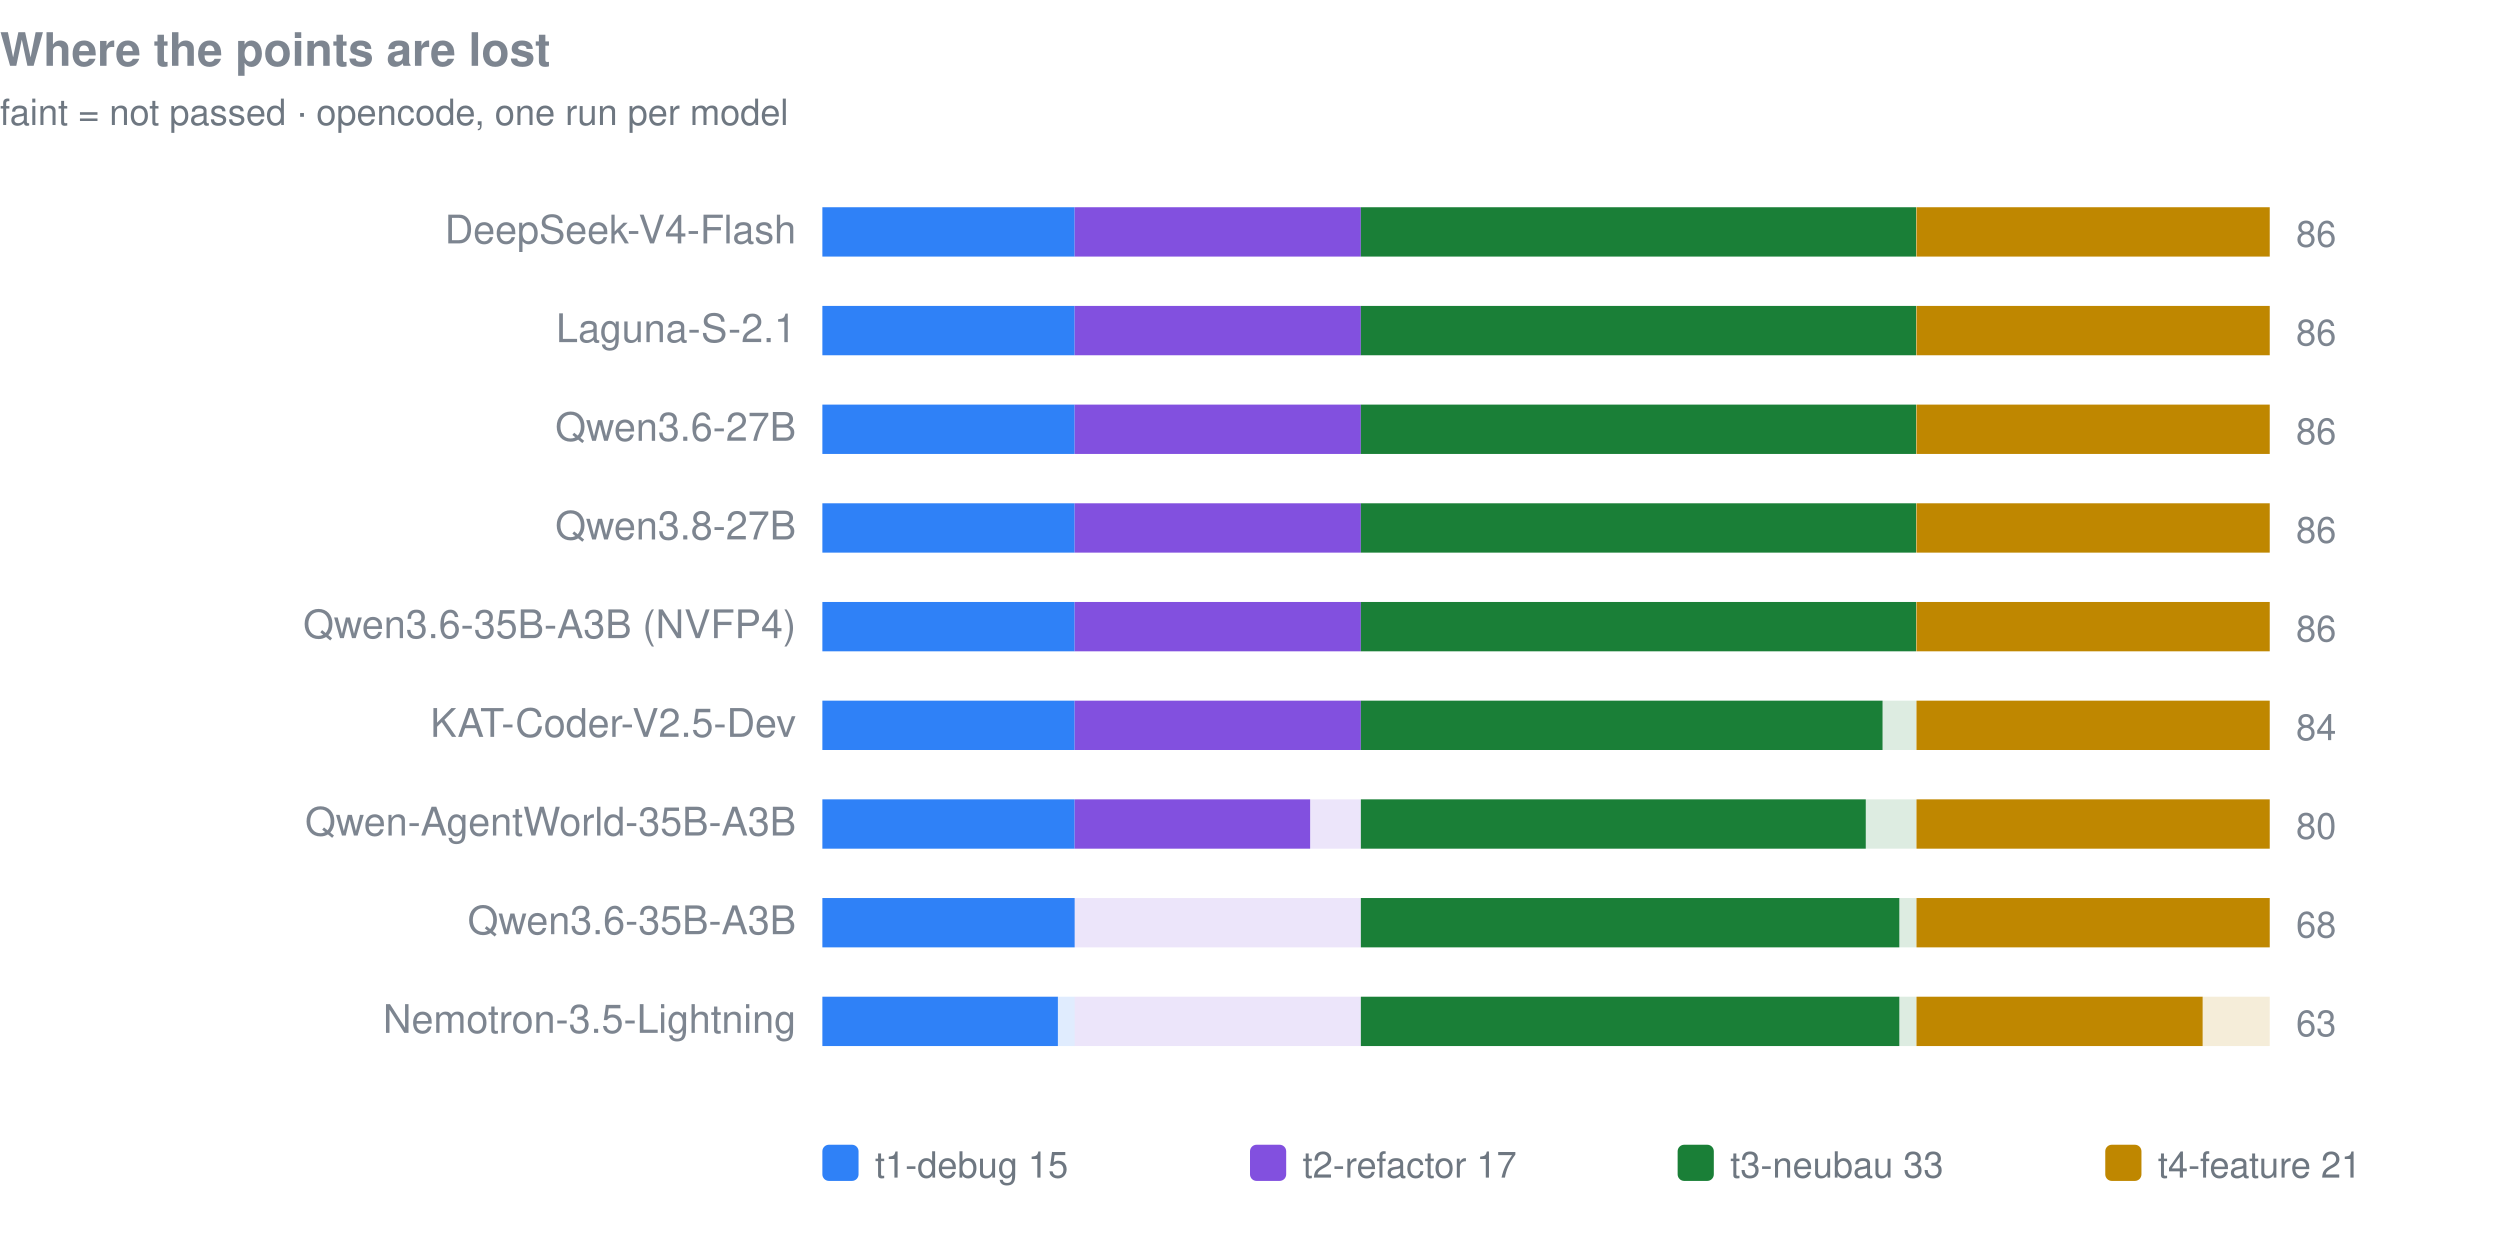
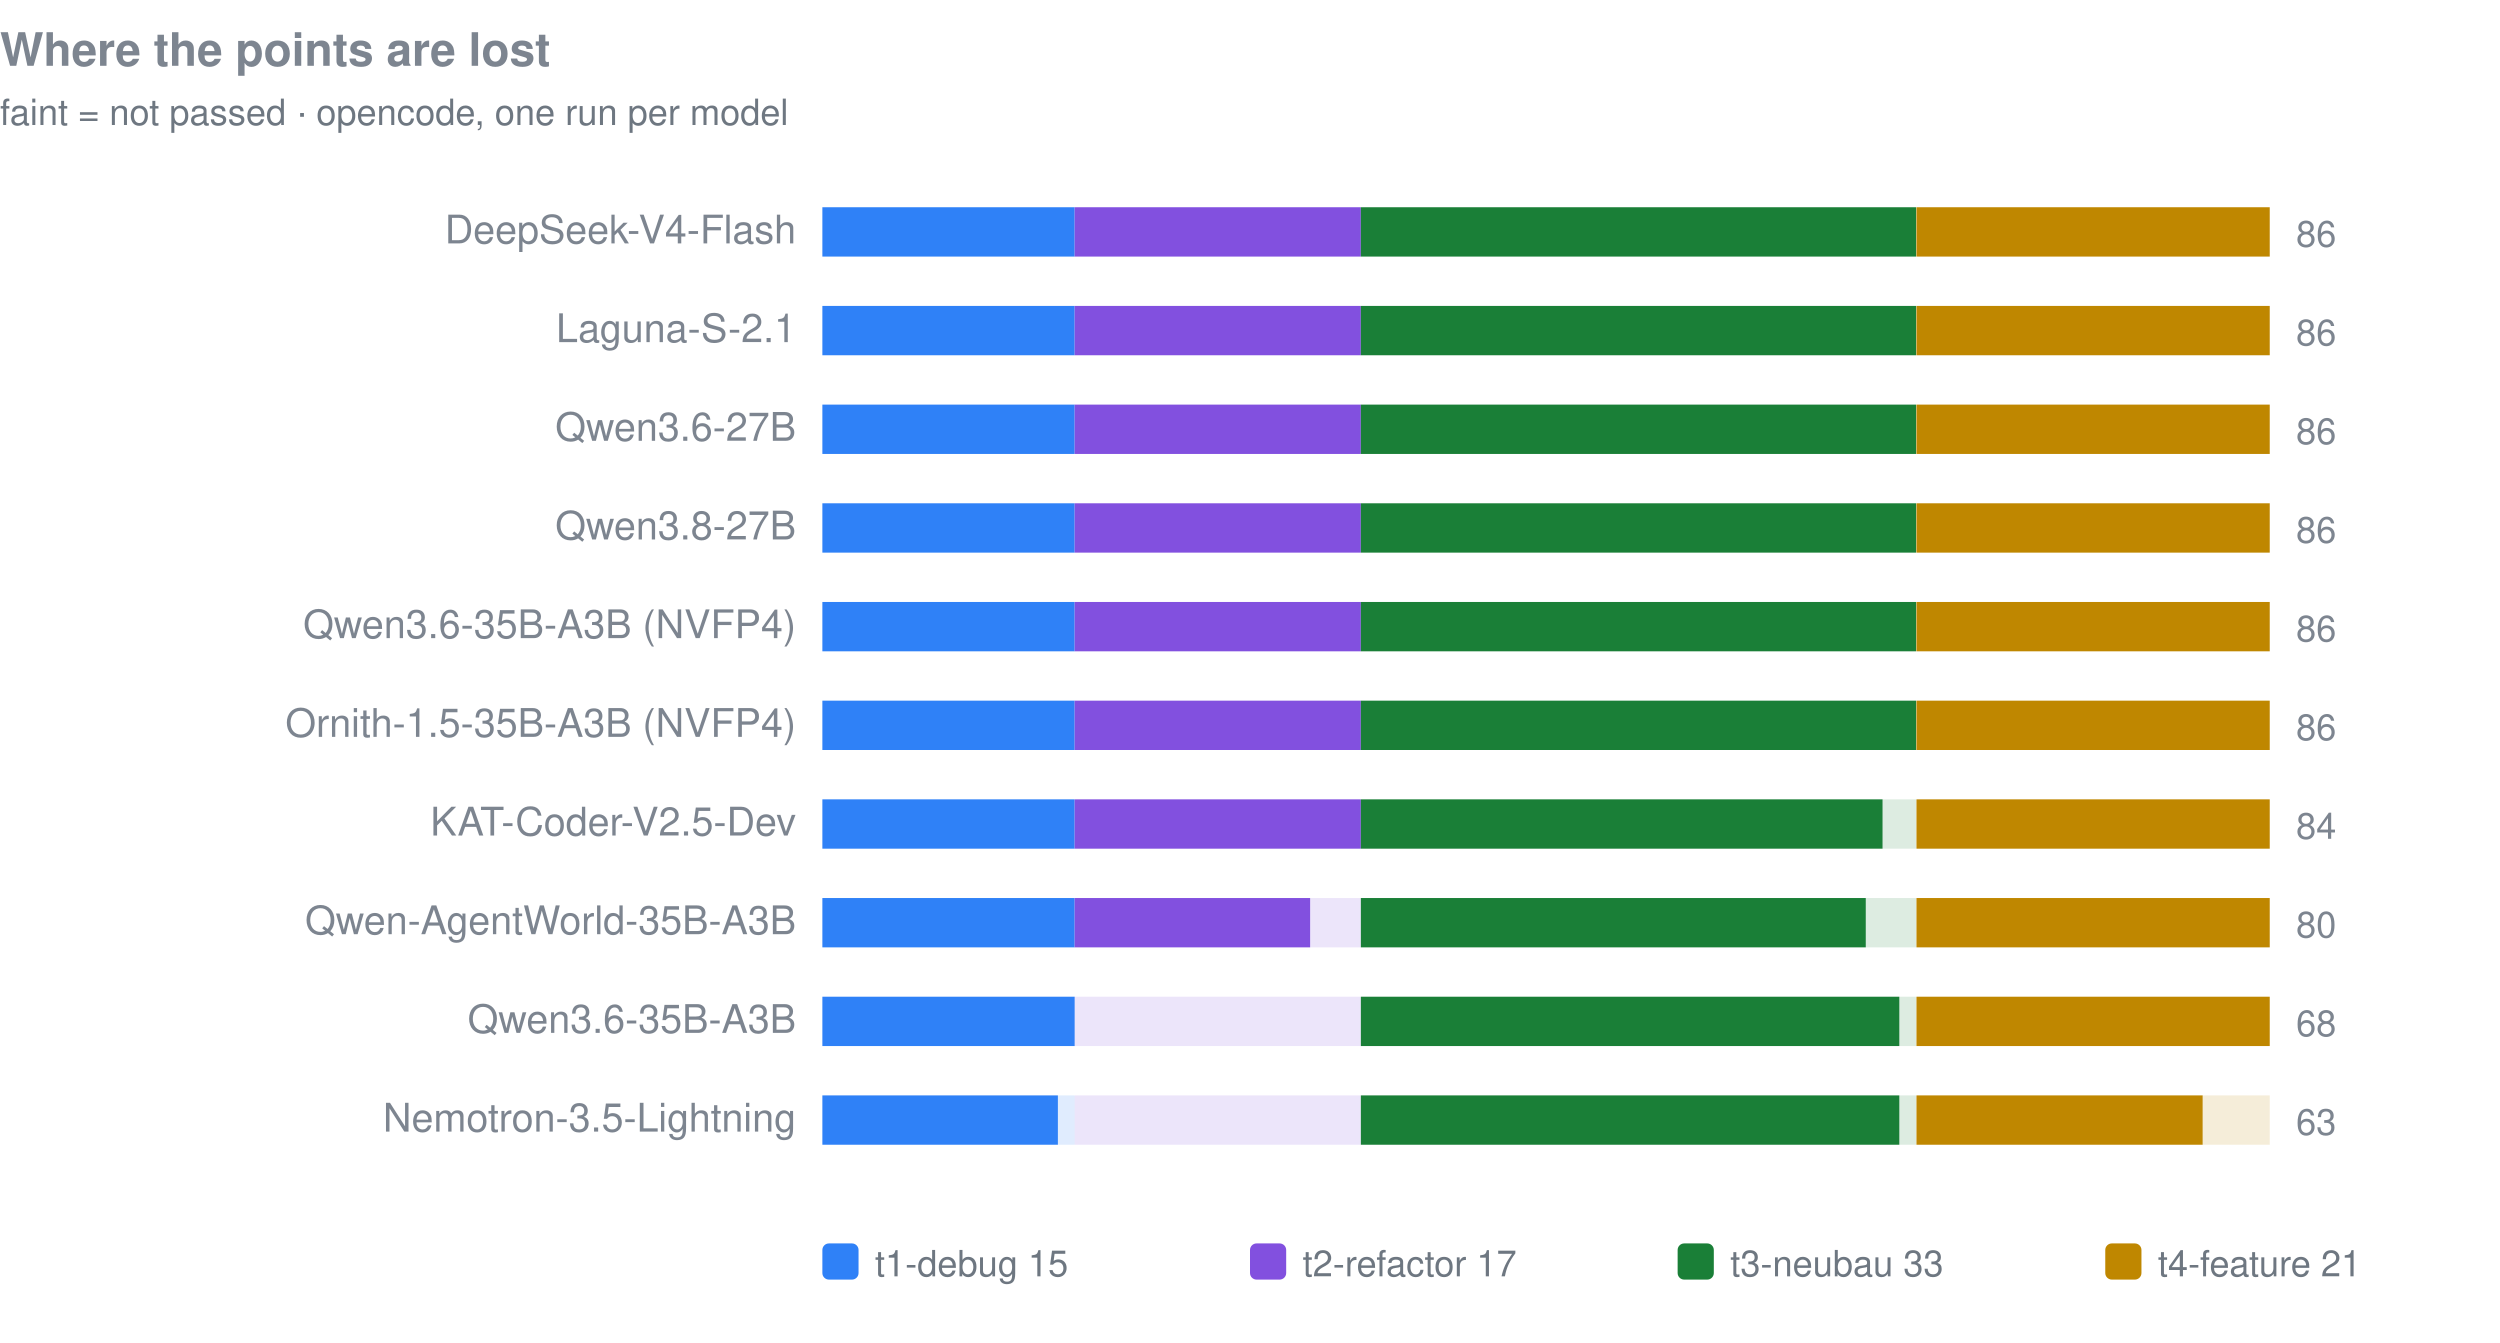
- <svg xmlns="http://www.w3.org/2000/svg" width="760" height="378" viewBox="0 0 760 378" font-family="-apple-system,BlinkMacSystemFont,Segoe UI,Helvetica,Arial,sans-serif">
+ <svg xmlns="http://www.w3.org/2000/svg" width="760" height="408" viewBox="0 0 760 408" font-family="-apple-system,BlinkMacSystemFont,Segoe UI,Helvetica,Arial,sans-serif">
  <text x="0" y="20" font-size="14" font-weight="600" fill="#7d8590">Where the points are lost</text>
  <text x="0" y="38" font-size="11" fill="#6e7781">faint = not passed · opencode, one run per model</text>
  <text x="242" y="74" font-size="12" text-anchor="end" fill="#7d8590">DeepSeek-V4-Flash</text>
  <rect x="250.0" y="63" width="76.7" height="15" fill="#2f81f7" />
  <rect x="326.7" y="63" width="87.0" height="15" fill="#8250df" />
  <rect x="413.7" y="63" width="168.8" height="15" fill="#1a7f37" />
  <rect x="582.6" y="63" width="107.4" height="15" fill="#bf8700" />
  <text x="698.0" y="75" font-size="11" fill="#7d8590">86</text>
  <text x="242" y="104" font-size="12" text-anchor="end" fill="#7d8590">Laguna-S-2.1</text>
  <rect x="250.0" y="93" width="76.7" height="15" fill="#2f81f7" />
  <rect x="326.7" y="93" width="87.0" height="15" fill="#8250df" />
  <rect x="413.7" y="93" width="168.8" height="15" fill="#1a7f37" />
  <rect x="582.6" y="93" width="107.4" height="15" fill="#bf8700" />
  <text x="698.0" y="105" font-size="11" fill="#7d8590">86</text>
  <text x="242" y="134" font-size="12" text-anchor="end" fill="#7d8590">Qwen3.6-27B</text>
  <rect x="250.0" y="123" width="76.7" height="15" fill="#2f81f7" />
  <rect x="326.7" y="123" width="87.0" height="15" fill="#8250df" />
  <rect x="413.7" y="123" width="168.8" height="15" fill="#1a7f37" />
  <rect x="582.6" y="123" width="107.4" height="15" fill="#bf8700" />
  <text x="698.0" y="135" font-size="11" fill="#7d8590">86</text>
  <text x="242" y="164" font-size="12" text-anchor="end" fill="#7d8590">Qwen3.8-27B</text>
  <rect x="250.0" y="153" width="76.7" height="15" fill="#2f81f7" />
  <rect x="326.7" y="153" width="87.0" height="15" fill="#8250df" />
  <rect x="413.7" y="153" width="168.8" height="15" fill="#1a7f37" />
  <rect x="582.6" y="153" width="107.4" height="15" fill="#bf8700" />
  <text x="698.0" y="165" font-size="11" fill="#7d8590">86</text>
  <text x="242" y="194" font-size="12" text-anchor="end" fill="#7d8590">Qwen3.6-35B-A3B (NVFP4)</text>
  <rect x="250.0" y="183" width="76.7" height="15" fill="#2f81f7" />
  <rect x="326.7" y="183" width="87.0" height="15" fill="#8250df" />
  <rect x="413.7" y="183" width="168.8" height="15" fill="#1a7f37" />
  <rect x="582.6" y="183" width="107.4" height="15" fill="#bf8700" />
  <text x="698.0" y="195" font-size="11" fill="#7d8590">86</text>
-   <text x="242" y="224" font-size="12" text-anchor="end" fill="#7d8590">KAT-Coder-V2.5-Dev</text>
+   <text x="242" y="224" font-size="12" text-anchor="end" fill="#7d8590">Ornith-1.5-35B-A3B (NVFP4)</text>
  <rect x="250.0" y="213" width="76.7" height="15" fill="#2f81f7" />
  <rect x="326.7" y="213" width="87.0" height="15" fill="#8250df" />
-   <rect x="413.7" y="213" width="158.6" height="15" fill="#1a7f37" />
-   <rect x="572.3" y="213" width="10.2" height="15" fill="#1a7f37" opacity="0.15" />
+   <rect x="413.7" y="213" width="168.8" height="15" fill="#1a7f37" />
  <rect x="582.6" y="213" width="107.4" height="15" fill="#bf8700" />
-   <text x="698.0" y="225" font-size="11" fill="#7d8590">84</text>
-   <text x="242" y="254" font-size="12" text-anchor="end" fill="#7d8590">Qwen-AgentWorld-35B-A3B</text>
+   <text x="698.0" y="225" font-size="11" fill="#7d8590">86</text>
+   <text x="242" y="254" font-size="12" text-anchor="end" fill="#7d8590">KAT-Coder-V2.5-Dev</text>
  <rect x="250.0" y="243" width="76.7" height="15" fill="#2f81f7" />
-   <rect x="326.7" y="243" width="71.6" height="15" fill="#8250df" />
-   <rect x="398.4" y="243" width="15.3" height="15" fill="#8250df" opacity="0.15" />
-   <rect x="413.7" y="243" width="153.5" height="15" fill="#1a7f37" />
-   <rect x="567.2" y="243" width="15.3" height="15" fill="#1a7f37" opacity="0.15" />
+   <rect x="326.7" y="243" width="87.0" height="15" fill="#8250df" />
+   <rect x="413.7" y="243" width="158.6" height="15" fill="#1a7f37" />
+   <rect x="572.3" y="243" width="10.2" height="15" fill="#1a7f37" opacity="0.15" />
  <rect x="582.6" y="243" width="107.4" height="15" fill="#bf8700" />
-   <text x="698.0" y="255" font-size="11" fill="#7d8590">80</text>
-   <text x="242" y="284" font-size="12" text-anchor="end" fill="#7d8590">Qwen3.6-35B-A3B</text>
+   <text x="698.0" y="255" font-size="11" fill="#7d8590">84</text>
+   <text x="242" y="284" font-size="12" text-anchor="end" fill="#7d8590">Qwen-AgentWorld-35B-A3B</text>
  <rect x="250.0" y="273" width="76.7" height="15" fill="#2f81f7" />
-   <rect x="326.7" y="273" width="87.0" height="15" fill="#8250df" opacity="0.15" />
-   <rect x="413.7" y="273" width="163.7" height="15" fill="#1a7f37" />
-   <rect x="577.4" y="273" width="5.1" height="15" fill="#1a7f37" opacity="0.15" />
+   <rect x="326.7" y="273" width="71.6" height="15" fill="#8250df" />
+   <rect x="398.4" y="273" width="15.3" height="15" fill="#8250df" opacity="0.15" />
+   <rect x="413.7" y="273" width="153.5" height="15" fill="#1a7f37" />
+   <rect x="567.2" y="273" width="15.3" height="15" fill="#1a7f37" opacity="0.15" />
  <rect x="582.6" y="273" width="107.4" height="15" fill="#bf8700" />
-   <text x="698.0" y="285" font-size="11" fill="#7d8590">68</text>
-   <text x="242" y="314" font-size="12" text-anchor="end" fill="#7d8590">Nemotron-3.5-Lightning</text>
-   <rect x="250.0" y="303" width="71.6" height="15" fill="#2f81f7" />
-   <rect x="321.6" y="303" width="5.1" height="15" fill="#2f81f7" opacity="0.15" />
+   <text x="698.0" y="285" font-size="11" fill="#7d8590">80</text>
+   <text x="242" y="314" font-size="12" text-anchor="end" fill="#7d8590">Qwen3.6-35B-A3B</text>
+   <rect x="250.0" y="303" width="76.7" height="15" fill="#2f81f7" />
  <rect x="326.7" y="303" width="87.0" height="15" fill="#8250df" opacity="0.15" />
  <rect x="413.7" y="303" width="163.7" height="15" fill="#1a7f37" />
  <rect x="577.4" y="303" width="5.1" height="15" fill="#1a7f37" opacity="0.15" />
-   <rect x="582.6" y="303" width="87.0" height="15" fill="#bf8700" />
-   <rect x="669.5" y="303" width="20.5" height="15" fill="#bf8700" opacity="0.15" />
-   <text x="698.0" y="315" font-size="11" fill="#7d8590">63</text>
-   <rect x="250" y="348" width="11" height="11" rx="2" fill="#2f81f7" />
-   <text x="266" y="358" font-size="11" fill="#6e7781">t1-debug 15</text>
-   <rect x="380" y="348" width="11" height="11" rx="2" fill="#8250df" />
-   <text x="396" y="358" font-size="11" fill="#6e7781">t2-refactor 17</text>
-   <rect x="510" y="348" width="11" height="11" rx="2" fill="#1a7f37" />
-   <text x="526" y="358" font-size="11" fill="#6e7781">t3-neubau 33</text>
-   <rect x="640" y="348" width="11" height="11" rx="2" fill="#bf8700" />
-   <text x="656" y="358" font-size="11" fill="#6e7781">t4-feature 21</text>
+   <rect x="582.6" y="303" width="107.4" height="15" fill="#bf8700" />
+   <text x="698.0" y="315" font-size="11" fill="#7d8590">68</text>
+   <text x="242" y="344" font-size="12" text-anchor="end" fill="#7d8590">Nemotron-3.5-Lightning</text>
+   <rect x="250.0" y="333" width="71.6" height="15" fill="#2f81f7" />
+   <rect x="321.6" y="333" width="5.1" height="15" fill="#2f81f7" opacity="0.15" />
+   <rect x="326.7" y="333" width="87.0" height="15" fill="#8250df" opacity="0.15" />
+   <rect x="413.7" y="333" width="163.7" height="15" fill="#1a7f37" />
+   <rect x="577.4" y="333" width="5.1" height="15" fill="#1a7f37" opacity="0.15" />
+   <rect x="582.6" y="333" width="87.0" height="15" fill="#bf8700" />
+   <rect x="669.5" y="333" width="20.5" height="15" fill="#bf8700" opacity="0.15" />
+   <text x="698.0" y="345" font-size="11" fill="#7d8590">63</text>
+   <rect x="250" y="378" width="11" height="11" rx="2" fill="#2f81f7" />
+   <text x="266" y="388" font-size="11" fill="#6e7781">t1-debug 15</text>
+   <rect x="380" y="378" width="11" height="11" rx="2" fill="#8250df" />
+   <text x="396" y="388" font-size="11" fill="#6e7781">t2-refactor 17</text>
+   <rect x="510" y="378" width="11" height="11" rx="2" fill="#1a7f37" />
+   <text x="526" y="388" font-size="11" fill="#6e7781">t3-neubau 33</text>
+   <rect x="640" y="378" width="11" height="11" rx="2" fill="#bf8700" />
+   <text x="656" y="388" font-size="11" fill="#6e7781">t4-feature 21</text>
</svg>
